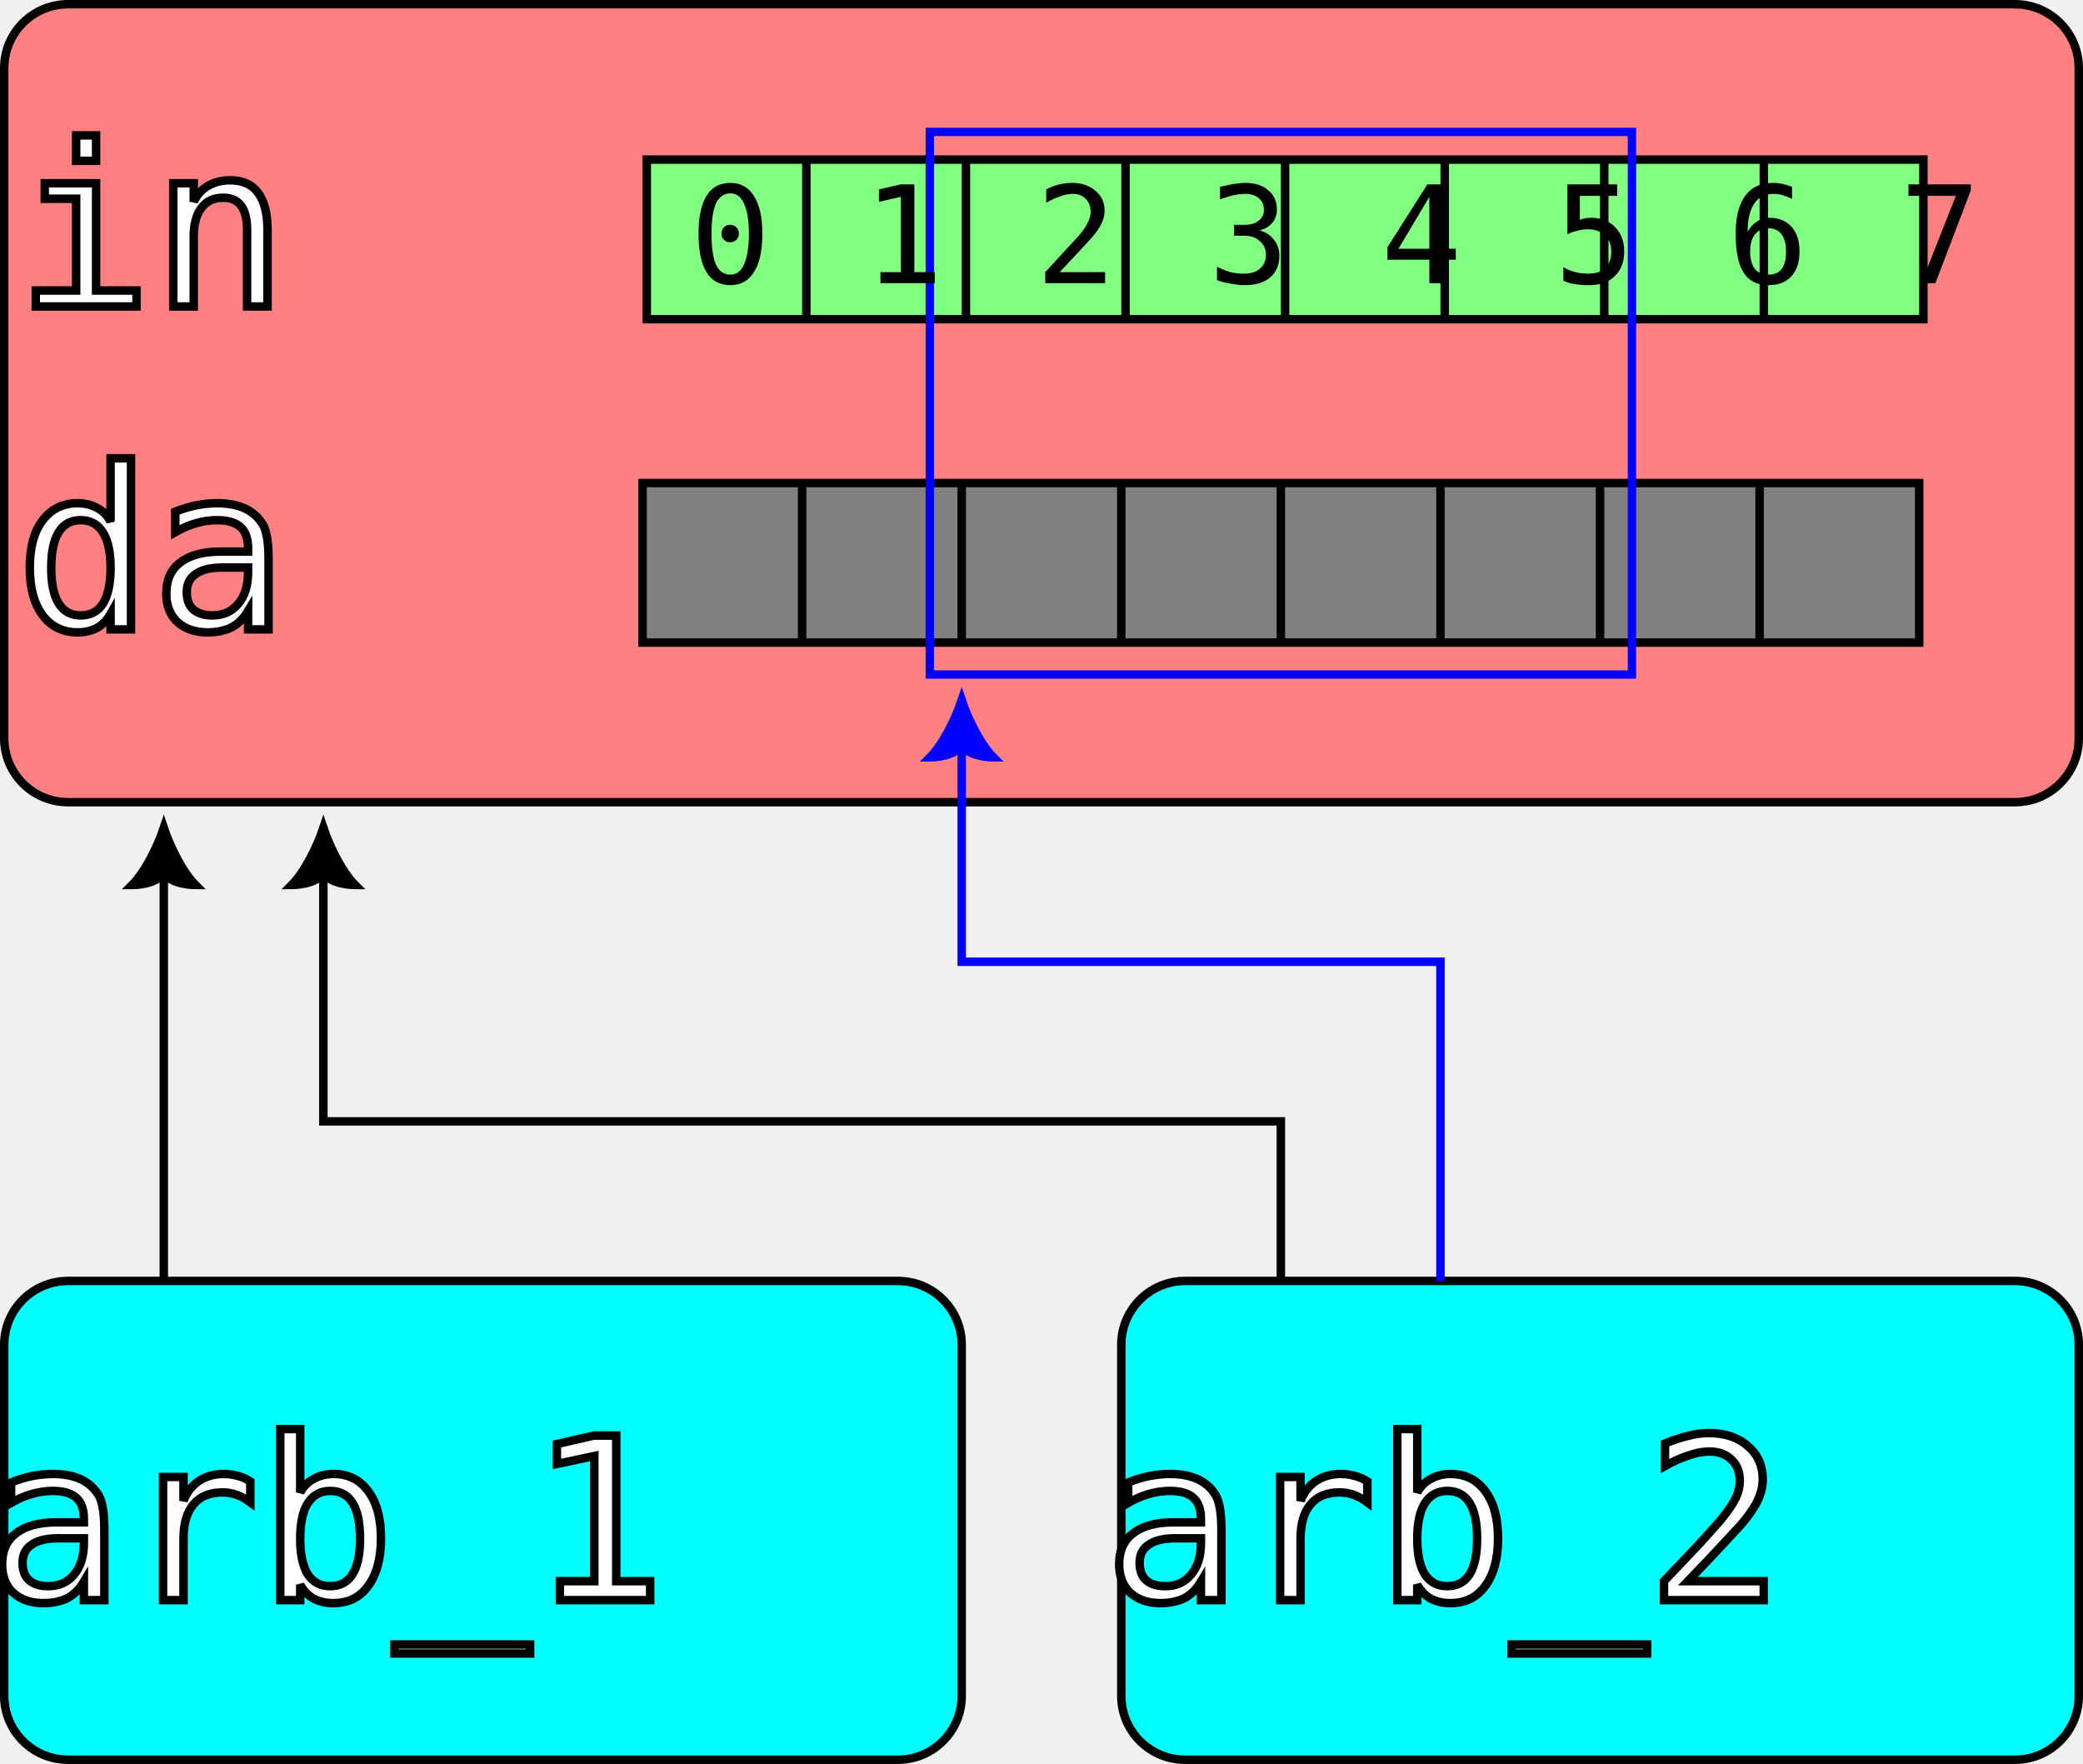
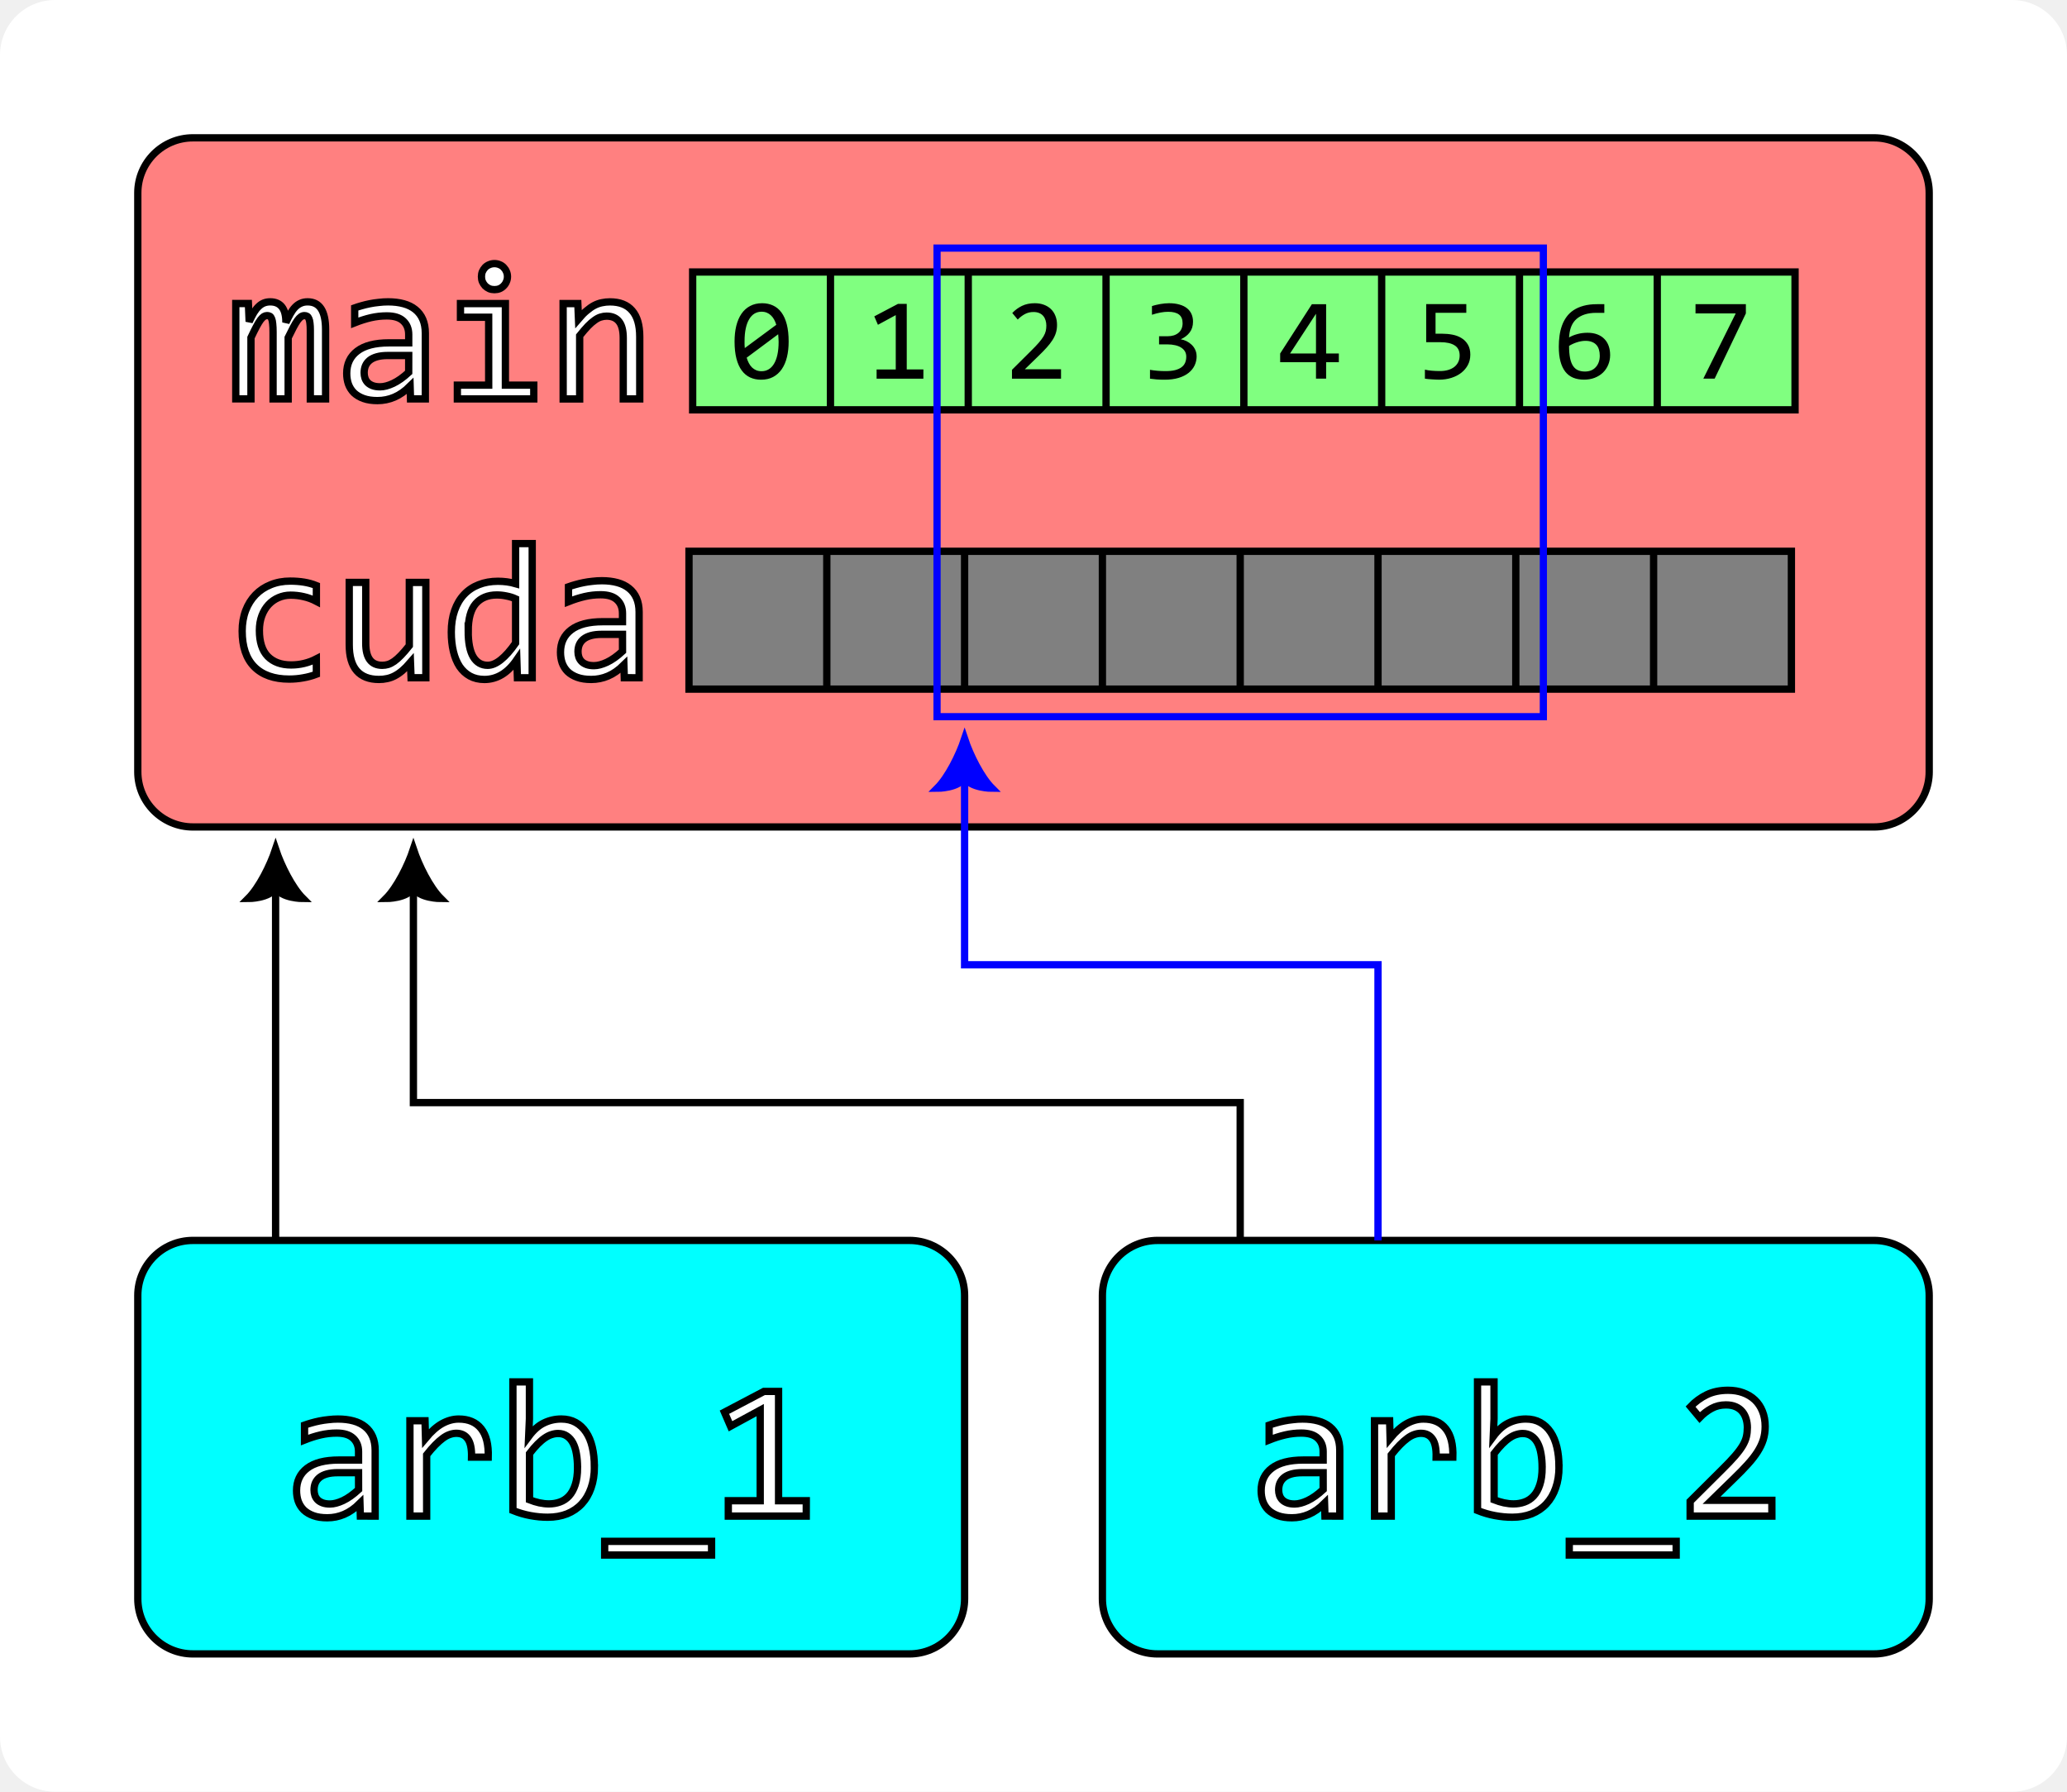
- <svg xmlns="http://www.w3.org/2000/svg" width="65.265mm" height="55.265mm" viewBox="0 0 65.265 55.265" version="1.1" id="svg1">
+ <svg xmlns="http://www.w3.org/2000/svg" width="75mm" height="65mm" viewBox="0 0 75 65" version="1.1" id="svg1">
  <defs id="defs1">
    <marker style="overflow:visible" id="ArrowTriangleStylized" refX="0" refY="0" orient="auto-start-reverse" markerWidth="1.5" markerHeight="1.5" viewBox="0 0 1 1" preserveAspectRatio="xMidYMid">
      <path transform="scale(0.5)" style="fill:context-stroke;fill-rule:evenodd;stroke:context-stroke;stroke-width:1pt" d="m 6,0 c -3,1 -7,3 -9,5 0,0 0,-4 2,-5 -2,-1 -2,-5 -2,-5 2,2 6,4 9,5 z" id="path12" />
    </marker>
    <marker style="overflow:visible" id="ArrowTriangleStylized-8" refX="0" refY="0" orient="auto-start-reverse" markerWidth="1.5" markerHeight="1.5" viewBox="0 0 1 1" preserveAspectRatio="xMidYMid">
      <path transform="scale(0.5)" style="fill:context-stroke;fill-rule:evenodd;stroke:context-stroke;stroke-width:1pt" d="m 6,0 c -3,1 -7,3 -9,5 0,0 0,-4 2,-5 -2,-1 -2,-5 -2,-5 2,2 6,4 9,5 z" id="path12-6" />
    </marker>
    <marker style="overflow:visible" id="ArrowTriangleStylized-8-6" refX="0" refY="0" orient="auto-start-reverse" markerWidth="1.5" markerHeight="1.5" viewBox="0 0 1 1" preserveAspectRatio="xMidYMid">
      <path transform="scale(0.5)" style="fill:context-stroke;fill-rule:evenodd;stroke:context-stroke;stroke-width:1pt" d="m 6,0 c -3,1 -7,3 -9,5 0,0 0,-4 2,-5 -2,-1 -2,-5 -2,-5 2,2 6,4 9,5 z" id="path12-6-3" />
    </marker>
  </defs>
-   <g id="layer1" transform="translate(-14.8675,-139.8675)">
+   <g id="layer1" transform="translate(-10,-135)">
+     <rect style="fill:#ffffff;stroke-width:0.265" id="rect3" width="75" height="65" x="10" y="135" ry="2" />
    <rect style="fill:#00ffff;stroke:#000000;stroke-width:0.265" id="rect1" width="30" height="15" x="15" y="180" ry="2" />
-     <text xml:space="preserve" style="font-size:7.056px;line-height:0.8;font-family:Arial;-inkscape-font-specification:Arial;text-align:center;writing-mode:lr-tb;direction:ltr;text-anchor:middle;fill:#00ffff;stroke:#000000;stroke-width:0.265" x="30" y="190" id="text1">
-       <tspan id="tspan1" style="font-style:normal;font-variant:normal;font-weight:normal;font-stretch:normal;font-family:Consolas;-inkscape-font-specification:Consolas;text-align:center;text-anchor:middle;fill:#ffffff;fill-opacity:1;stroke-width:0.265" x="30" y="190">arb_1</tspan>
-     </text>
+     <path style="font-size:7.056px;line-height:0.8;font-family:Consolas;-inkscape-font-specification:Consolas;text-align:center;text-anchor:middle;fill:#ffffff;stroke:#000000;stroke-width:0.265" d="m 23.075,190 -0.014,-0.465 q -0.282,0.279 -0.575,0.403 -0.289,0.124 -0.61,0.124 -0.296,0 -0.506,-0.076 -0.21,-0.076 -0.348,-0.207 -0.134,-0.134 -0.2,-0.314 -0.062,-0.179 -0.062,-0.389 0,-0.52 0.386,-0.813 0.389,-0.296 1.147,-0.296 h 0.717 v -0.303 q 0,-0.307 -0.196,-0.489 -0.196,-0.186 -0.599,-0.186 -0.293,0 -0.579,0.066 -0.282,0.065 -0.586,0.186 v -0.541 q 0.114,-0.041 0.251,-0.079 0.141,-0.041 0.296,-0.072 0.155,-0.031 0.324,-0.048 0.169,-0.021 0.341,-0.021 0.314,0 0.565,0.069 0.251,0.069 0.424,0.21 0.176,0.141 0.269,0.355 0.093,0.214 0.093,0.503 v 2.384 z m -0.065,-1.574 h -0.761 q -0.224,0 -0.386,0.045 -0.162,0.045 -0.265,0.127 -0.103,0.083 -0.155,0.2 -0.048,0.114 -0.048,0.258 0,0.1 0.031,0.193 0.031,0.09 0.1,0.162 0.069,0.069 0.179,0.11 0.11,0.041 0.269,0.041 0.207,0 0.472,-0.124 0.269,-0.127 0.565,-0.4 z m 1.864,-1.884 h 0.548 l 0.017,0.637 q 0.307,-0.369 0.603,-0.534 0.3,-0.165 0.603,-0.165 0.537,0 0.813,0.348 0.279,0.348 0.258,1.034 h -0.606 q 0.01,-0.455 -0.134,-0.658 -0.141,-0.207 -0.417,-0.207 -0.121,0 -0.245,0.045 -0.121,0.041 -0.251,0.138 -0.127,0.093 -0.272,0.241 -0.145,0.148 -0.31,0.358 v 2.222 h -0.606 z m 6.694,1.667 q 0,0.431 -0.121,0.772 -0.117,0.338 -0.338,0.575 -0.217,0.234 -0.531,0.362 -0.314,0.124 -0.706,0.124 -0.307,0 -0.627,-0.059 -0.32,-0.059 -0.634,-0.186 v -4.665 h 0.599 v 1.34 l -0.028,0.641 q 0.258,-0.348 0.551,-0.489 0.296,-0.145 0.634,-0.145 0.296,0 0.52,0.124 0.224,0.124 0.376,0.351 0.152,0.224 0.227,0.544 0.076,0.317 0.076,0.71 z m -0.613,0.028 q 0,-0.272 -0.041,-0.5 -0.038,-0.227 -0.124,-0.389 -0.086,-0.162 -0.22,-0.251 -0.134,-0.093 -0.32,-0.093 -0.114,0 -0.231,0.038 -0.117,0.034 -0.245,0.121 -0.124,0.083 -0.265,0.224 -0.138,0.138 -0.296,0.345 v 1.678 q 0.176,0.069 0.358,0.11 0.183,0.038 0.348,0.038 0.207,0 0.393,-0.066 0.189,-0.066 0.331,-0.217 0.145,-0.155 0.227,-0.407 0.086,-0.255 0.086,-0.63 z m 4.864,3.176 h -3.879 v -0.496 h 3.879 z m 3.435,-1.412 h -2.828 v -0.558 h 1.158 v -3.287 l -1.078,0.586 -0.22,-0.51 1.433,-0.754 h 0.531 v 3.965 h 1.006 z" id="text1" aria-label="arb_1" />
    <rect style="fill:#00ffff;stroke:#000000;stroke-width:0.265" id="rect1-8" width="30" height="15" x="50" y="180" ry="2" />
-     <text xml:space="preserve" style="font-size:7.056px;line-height:0.8;font-family:Arial;-inkscape-font-specification:Arial;text-align:center;writing-mode:lr-tb;direction:ltr;text-anchor:middle;fill:#00ffff;stroke:#000000;stroke-width:0.265" x="65" y="190" id="text1-2">
-       <tspan id="tspan1-4" style="font-style:normal;font-variant:normal;font-weight:normal;font-stretch:normal;font-family:Consolas;-inkscape-font-specification:Consolas;text-align:center;text-anchor:middle;fill:#ffffff;fill-opacity:1;stroke-width:0.265" x="65" y="190">arb_2</tspan>
-     </text>
+     <path style="font-size:7.056px;line-height:0.8;font-family:Consolas;-inkscape-font-specification:Consolas;text-align:center;text-anchor:middle;fill:#ffffff;stroke:#000000;stroke-width:0.265" d="m 58.075,190 -0.014,-0.465 q -0.282,0.279 -0.575,0.403 -0.289,0.124 -0.61,0.124 -0.296,0 -0.506,-0.076 -0.21,-0.076 -0.348,-0.207 -0.134,-0.134 -0.2,-0.314 -0.062,-0.179 -0.062,-0.389 0,-0.52 0.386,-0.813 0.389,-0.296 1.147,-0.296 H 58.01 v -0.303 q 0,-0.307 -0.196,-0.489 -0.196,-0.186 -0.599,-0.186 -0.293,0 -0.579,0.066 -0.282,0.065 -0.586,0.186 v -0.541 q 0.114,-0.041 0.251,-0.079 0.141,-0.041 0.296,-0.072 0.155,-0.031 0.324,-0.048 0.169,-0.021 0.341,-0.021 0.314,0 0.565,0.069 0.251,0.069 0.424,0.21 0.176,0.141 0.269,0.355 0.093,0.214 0.093,0.503 v 2.384 z m -0.065,-1.574 H 57.249 q -0.224,0 -0.386,0.045 -0.162,0.045 -0.265,0.127 -0.103,0.083 -0.155,0.2 -0.048,0.114 -0.048,0.258 0,0.1 0.031,0.193 0.031,0.09 0.1,0.162 0.069,0.069 0.179,0.11 0.11,0.041 0.269,0.041 0.207,0 0.472,-0.124 0.269,-0.127 0.565,-0.4 z m 1.864,-1.884 h 0.548 l 0.017,0.637 q 0.307,-0.369 0.603,-0.534 0.3,-0.165 0.603,-0.165 0.537,0 0.813,0.348 0.279,0.348 0.258,1.034 h -0.606 q 0.01,-0.455 -0.134,-0.658 -0.141,-0.207 -0.417,-0.207 -0.121,0 -0.245,0.045 -0.121,0.041 -0.251,0.138 -0.127,0.093 -0.272,0.241 -0.145,0.148 -0.31,0.358 v 2.222 h -0.606 z m 6.694,1.667 q 0,0.431 -0.121,0.772 -0.117,0.338 -0.338,0.575 -0.217,0.234 -0.531,0.362 -0.314,0.124 -0.706,0.124 -0.307,0 -0.627,-0.059 -0.32,-0.059 -0.634,-0.186 v -4.665 h 0.599 v 1.34 l -0.028,0.641 q 0.258,-0.348 0.551,-0.489 0.296,-0.145 0.634,-0.145 0.296,0 0.52,0.124 0.224,0.124 0.376,0.351 0.152,0.224 0.227,0.544 0.076,0.317 0.076,0.71 z m -0.613,0.028 q 0,-0.272 -0.041,-0.5 -0.038,-0.227 -0.124,-0.389 -0.086,-0.162 -0.22,-0.251 -0.134,-0.093 -0.32,-0.093 -0.114,0 -0.231,0.038 -0.117,0.034 -0.245,0.121 -0.124,0.083 -0.265,0.224 -0.138,0.138 -0.296,0.345 v 1.678 q 0.176,0.069 0.358,0.11 0.183,0.038 0.348,0.038 0.207,0 0.393,-0.066 0.189,-0.066 0.331,-0.217 0.145,-0.155 0.227,-0.407 0.086,-0.255 0.086,-0.63 z m 4.864,3.176 h -3.879 v -0.496 h 3.879 z m 3.473,-1.412 h -2.966 v -0.537 l 1.164,-1.158 q 0.286,-0.282 0.465,-0.489 0.179,-0.207 0.279,-0.376 0.1,-0.172 0.134,-0.324 0.034,-0.152 0.034,-0.327 0,-0.165 -0.045,-0.314 -0.045,-0.152 -0.138,-0.265 -0.093,-0.114 -0.241,-0.179 -0.148,-0.065 -0.355,-0.065 -0.286,0 -0.52,0.127 -0.234,0.127 -0.431,0.331 l -0.331,-0.396 q 0.255,-0.269 0.586,-0.431 0.334,-0.162 0.775,-0.162 0.3,0 0.544,0.09 0.248,0.09 0.427,0.258 0.179,0.169 0.276,0.413 0.1,0.245 0.1,0.551 0,0.258 -0.069,0.479 -0.069,0.22 -0.21,0.441 -0.138,0.217 -0.351,0.451 -0.21,0.234 -0.5,0.513 l -0.816,0.796 h 2.188 z" id="text1-2" aria-label="arb_2" />
    <rect style="fill:#ff8080;fill-opacity:1;stroke:#000000;stroke-width:0.265" id="rect2" width="65" height="25" x="15" y="140" ry="2" />
    <g id="g9-4" transform="translate(25,15.00001)" style="fill:#808080;fill-opacity:1">
      <path style="fill:#808080;fill-opacity:1;stroke:#000000;stroke-width:0.265" d="m 10,140 h 40 v 5 H 10 Z" id="path2-2" />
      <path style="fill:#808080;fill-opacity:1;stroke:#000000;stroke-width:0.265" d="m 15,140 v 5" id="path3-3" />
      <path style="fill:#808080;fill-opacity:1;stroke:#000000;stroke-width:0.265" d="m 20,140 v 5" id="path4-2" />
      <path style="fill:#808080;fill-opacity:1;stroke:#000000;stroke-width:0.265" d="m 25,140 v 5" id="path5-2" />
      <path style="fill:#808080;fill-opacity:1;stroke:#000000;stroke-width:0.265" d="m 30,140 v 5" id="path6-1" />
      <path style="fill:#808080;fill-opacity:1;stroke:#000000;stroke-width:0.265" d="m 35,140 v 5" id="path7-6" />
      <path style="fill:#808080;fill-opacity:1;stroke:#000000;stroke-width:0.265" d="m 40,140 v 5" id="path8-8" />
      <path style="fill:#808080;fill-opacity:1;stroke:#000000;stroke-width:0.265" d="m 45,140 v 5" id="path9-5" />
    </g>
    <g id="g9" transform="translate(25.1325,4.867514)" style="fill:#80ff80;fill-opacity:1">
      <path style="fill:#80ff80;fill-opacity:1;stroke:#000000;stroke-width:0.265" d="m 10,140 h 40 v 5 H 10 Z" id="path2" />
      <path style="fill:#80ff80;fill-opacity:1;stroke:#000000;stroke-width:0.265" d="m 15,140 v 5" id="path3" />
      <path style="fill:#80ff80;fill-opacity:1;stroke:#000000;stroke-width:0.265" d="m 20,140 v 5" id="path4" />
      <path style="fill:#80ff80;fill-opacity:1;stroke:#000000;stroke-width:0.265" d="m 25,140 v 5" id="path5" />
      <path style="fill:#80ff80;fill-opacity:1;stroke:#000000;stroke-width:0.265" d="m 30,140 v 5" id="path6" />
      <path style="fill:#80ff80;fill-opacity:1;stroke:#000000;stroke-width:0.265" d="m 35,140 v 5" id="path7" />
      <path style="fill:#80ff80;fill-opacity:1;stroke:#000000;stroke-width:0.265" d="m 40,140 v 5" id="path8" />
      <path style="fill:#80ff80;fill-opacity:1;stroke:#000000;stroke-width:0.265" d="m 45,140 v 5" id="path9" />
    </g>
-     <text xml:space="preserve" style="font-style:normal;font-variant:normal;font-weight:normal;font-stretch:normal;font-size:7.056px;line-height:0.8;font-family:Consolas;-inkscape-font-specification:Consolas;text-align:center;writing-mode:lr-tb;direction:ltr;text-anchor:middle;fill:#ffffff;fill-opacity:1;stroke:#000000;stroke-width:0.265" x="26" y="149.471" id="text9">
-       <tspan id="tspan9" style="stroke-width:0.265" x="26" y="149.471">main</tspan>
-     </text>
-     <text xml:space="preserve" style="font-style:normal;font-variant:normal;font-weight:normal;font-stretch:normal;font-size:7.056px;line-height:0.8;font-family:Consolas;-inkscape-font-specification:Consolas;text-align:center;writing-mode:lr-tb;direction:ltr;text-anchor:middle;fill:#ffffff;fill-opacity:1;stroke:#000000;stroke-width:0.265" x="26" y="159.587" id="text10">
-       <tspan id="tspan10" style="stroke-width:0.265" x="26" y="159.587">cuda</tspan>
-     </text>
+     <path style="font-size:7.056px;line-height:0.8;font-family:Consolas;-inkscape-font-specification:Consolas;text-align:center;text-anchor:middle;fill:#ffffff;stroke:#000000;stroke-width:0.265" d="m 21.26,149.471 v -2.484 q 0,-0.162 -0.014,-0.265 -0.01,-0.103 -0.038,-0.162 -0.024,-0.062 -0.065,-0.086 -0.038,-0.024 -0.096,-0.024 -0.069,0 -0.127,0.041 -0.059,0.041 -0.127,0.134 -0.065,0.093 -0.148,0.248 -0.079,0.152 -0.189,0.376 v 2.222 h -0.548 v -2.418 q 0,-0.189 -0.014,-0.307 -0.01,-0.117 -0.038,-0.183 -0.024,-0.066 -0.065,-0.09 -0.041,-0.024 -0.1,-0.024 -0.062,0 -0.117,0.034 -0.055,0.035 -0.124,0.124 -0.065,0.09 -0.148,0.245 -0.083,0.155 -0.196,0.396 v 2.222 h -0.551 v -3.459 h 0.458 l 0.028,0.658 q 0.09,-0.196 0.172,-0.334 0.086,-0.138 0.176,-0.22 0.09,-0.086 0.189,-0.124 0.103,-0.041 0.227,-0.041 0.279,0 0.424,0.183 0.145,0.183 0.145,0.565 0.083,-0.179 0.162,-0.317 0.079,-0.141 0.169,-0.234 0.093,-0.097 0.203,-0.145 0.11,-0.052 0.255,-0.052 0.651,0 0.651,1.003 v 2.518 z m 3.635,0 -0.014,-0.465 q -0.282,0.279 -0.575,0.403 -0.289,0.124 -0.61,0.124 -0.296,0 -0.506,-0.076 -0.21,-0.076 -0.348,-0.207 -0.134,-0.134 -0.2,-0.314 -0.062,-0.179 -0.062,-0.389 0,-0.52 0.386,-0.813 0.389,-0.296 1.147,-0.296 h 0.717 v -0.303 q 0,-0.307 -0.196,-0.489 -0.196,-0.186 -0.599,-0.186 -0.293,0 -0.579,0.065 -0.282,0.066 -0.586,0.186 v -0.541 q 0.114,-0.041 0.251,-0.079 0.141,-0.041 0.296,-0.072 0.155,-0.031 0.324,-0.048 0.169,-0.021 0.341,-0.021 0.314,0 0.565,0.069 0.251,0.069 0.424,0.21 0.176,0.141 0.269,0.355 0.093,0.214 0.093,0.503 v 2.384 z m -0.065,-1.574 H 24.067 q -0.224,0 -0.386,0.045 -0.162,0.045 -0.265,0.127 -0.103,0.083 -0.155,0.2 -0.048,0.114 -0.048,0.258 0,0.1 0.031,0.193 0.031,0.09 0.1,0.162 0.069,0.069 0.179,0.11 0.11,0.041 0.269,0.041 0.207,0 0.472,-0.124 0.269,-0.127 0.565,-0.4 z m 2.901,-1.388 h -1.023 v -0.496 h 1.63 v 2.959 h 1.03 v 0.5 h -2.773 v -0.5 h 1.137 z m 0.21,-1.946 q 0.1,0 0.186,0.038 0.086,0.034 0.148,0.1 0.065,0.066 0.1,0.152 0.038,0.083 0.038,0.183 0,0.097 -0.038,0.183 -0.034,0.086 -0.1,0.152 -0.062,0.066 -0.148,0.103 -0.086,0.034 -0.186,0.034 -0.1,0 -0.186,-0.034 -0.086,-0.038 -0.152,-0.103 -0.062,-0.066 -0.1,-0.152 -0.034,-0.086 -0.034,-0.183 0,-0.1 0.034,-0.183 0.038,-0.086 0.1,-0.152 0.065,-0.066 0.152,-0.1 0.086,-0.038 0.186,-0.038 z m 2.491,1.45 h 0.534 l 0.024,0.558 q 0.152,-0.179 0.293,-0.296 0.141,-0.121 0.276,-0.193 0.138,-0.072 0.279,-0.1 0.141,-0.031 0.293,-0.031 0.534,0 0.806,0.317 0.276,0.314 0.276,0.947 v 2.257 h -0.599 v -2.208 q 0,-0.407 -0.152,-0.599 -0.152,-0.196 -0.451,-0.196 -0.11,0 -0.217,0.034 -0.103,0.031 -0.217,0.114 -0.114,0.079 -0.248,0.217 -0.131,0.138 -0.296,0.345 v 2.294 h -0.599 z" id="text9" aria-label="main" />
+     <path style="font-size:7.056px;line-height:0.8;font-family:Consolas;-inkscape-font-specification:Consolas;text-align:center;text-anchor:middle;fill:#ffffff;stroke:#000000;stroke-width:0.265" d="m 21.48,159.46 q -0.234,0.09 -0.482,0.131 -0.245,0.045 -0.506,0.045 -0.82,0 -1.264,-0.444 -0.441,-0.444 -0.441,-1.299 0,-0.41 0.127,-0.744 0.127,-0.334 0.358,-0.572 0.231,-0.238 0.551,-0.365 0.32,-0.131 0.706,-0.131 0.269,0 0.503,0.038 0.234,0.038 0.448,0.124 v 0.572 q -0.224,-0.117 -0.458,-0.169 -0.231,-0.055 -0.479,-0.055 -0.231,0 -0.438,0.09 -0.203,0.086 -0.358,0.251 -0.155,0.165 -0.245,0.403 -0.09,0.238 -0.09,0.537 0,0.627 0.303,0.941 0.307,0.31 0.847,0.31 0.245,0 0.472,-0.055 0.231,-0.055 0.444,-0.165 z m 3.972,0.127 h -0.537 l -0.021,-0.558 q -0.155,0.179 -0.296,0.3 -0.138,0.117 -0.276,0.189 -0.138,0.072 -0.279,0.1 -0.138,0.031 -0.293,0.031 -0.534,0 -0.806,-0.314 -0.272,-0.314 -0.272,-0.947 v -2.26 h 0.599 v 2.212 q 0,0.796 0.599,0.796 0.11,0 0.214,-0.031 0.107,-0.035 0.22,-0.114 0.117,-0.083 0.248,-0.22 0.134,-0.138 0.3,-0.348 v -2.294 h 0.599 z m 0.923,-1.657 q 0,-0.441 0.121,-0.782 0.121,-0.345 0.341,-0.579 0.224,-0.238 0.534,-0.358 0.314,-0.124 0.696,-0.124 0.165,0 0.324,0.021 0.162,0.021 0.317,0.066 v -1.454 h 0.603 v 4.868 h -0.537 l -0.021,-0.655 q -0.251,0.365 -0.544,0.541 -0.293,0.176 -0.634,0.176 -0.296,0 -0.524,-0.124 -0.224,-0.124 -0.376,-0.348 -0.148,-0.227 -0.224,-0.544 -0.076,-0.317 -0.076,-0.703 z m 0.613,-0.038 q 0,0.627 0.183,0.937 0.186,0.307 0.524,0.307 0.227,0 0.479,-0.203 0.255,-0.203 0.534,-0.603 v -1.605 q -0.148,-0.069 -0.327,-0.103 -0.179,-0.038 -0.355,-0.038 -0.489,0 -0.765,0.317 -0.272,0.317 -0.272,0.992 z m 5.664,1.695 -0.014,-0.465 q -0.282,0.279 -0.575,0.403 -0.289,0.124 -0.61,0.124 -0.296,0 -0.506,-0.076 -0.21,-0.076 -0.348,-0.207 -0.134,-0.134 -0.2,-0.314 -0.062,-0.179 -0.062,-0.389 0,-0.52 0.386,-0.813 0.389,-0.296 1.147,-0.296 h 0.717 v -0.303 q 0,-0.307 -0.196,-0.489 -0.196,-0.186 -0.599,-0.186 -0.293,0 -0.579,0.066 -0.282,0.066 -0.586,0.186 v -0.541 q 0.114,-0.041 0.251,-0.079 0.141,-0.041 0.296,-0.072 0.155,-0.031 0.324,-0.048 0.169,-0.021 0.341,-0.021 0.314,0 0.565,0.069 0.251,0.069 0.424,0.21 0.176,0.141 0.269,0.355 0.093,0.214 0.093,0.503 v 2.384 z m -0.065,-1.574 H 31.826 q -0.224,0 -0.386,0.045 -0.162,0.045 -0.265,0.127 -0.103,0.083 -0.155,0.2 -0.048,0.114 -0.048,0.258 0,0.1 0.031,0.193 0.031,0.09 0.1,0.162 0.069,0.069 0.179,0.11 0.11,0.041 0.269,0.041 0.207,0 0.472,-0.124 0.269,-0.127 0.565,-0.4 z" id="text10" aria-label="cuda" />
    <path style="fill:none;fill-opacity:1;stroke:#000000;stroke-width:0.265;marker-end:url(#ArrowTriangleStylized)" d="M 20,180 V 167" id="path10" />
    <path style="fill:none;fill-opacity:1;stroke:#000000;stroke-width:0.265;stroke-opacity:1;marker-end:url(#ArrowTriangleStylized-8)" d="m 55,180 10e-7,-5 H 25 V 167" id="path10-2" />
    <path style="fill:none;fill-opacity:1;stroke:#0000ff;stroke-width:0.261;stroke-opacity:1" d="m 44,144 v 17 h 22 v -17 z" id="path13" />
    <path style="fill:none;fill-opacity:1;stroke:#0000ff;stroke-width:0.265;stroke-opacity:1;marker-end:url(#ArrowTriangleStylized-8-6)" d="m 60,180 v -10 H 45 V 163" id="path10-2-82" />
-     <text xml:space="preserve" style="font-size:4.233px;line-height:0.8;font-family:Consolas;-inkscape-font-specification:Consolas;text-align:center;letter-spacing:0.159px;writing-mode:lr-tb;direction:ltr;text-anchor:middle;fill:#c0c0c0;stroke:#0000ff;stroke-width:0.265" x="36.471" y="148.739" id="text2">
-       <tspan id="tspan2" style="font-size:4.233px;text-align:start;letter-spacing:0.159px;text-anchor:start;fill:#000000;fill-opacity:1;stroke:none;stroke-width:0.265" x="36.471" y="148.739">0 1 2 3 4 5 6 7</tspan>
-     </text>
+     <path style="font-size:4.233px;line-height:0.8;font-family:Consolas;-inkscape-font-specification:Consolas;letter-spacing:0.159px;stroke-width:0.265" d="m 38.616,147.389 q 0,0.31 -0.062,0.566 -0.062,0.254 -0.188,0.438 -0.126,0.182 -0.314,0.283 -0.186,0.099 -0.438,0.099 -0.217,0 -0.395,-0.081 -0.178,-0.083 -0.304,-0.252 -0.126,-0.17 -0.194,-0.432 -0.068,-0.263 -0.068,-0.622 0,-0.31 0.062,-0.566 0.064,-0.256 0.188,-0.438 0.126,-0.184 0.314,-0.283 0.188,-0.101 0.438,-0.101 0.217,0 0.395,0.083 0.178,0.081 0.304,0.252 0.126,0.169 0.194,0.432 0.068,0.263 0.068,0.622 z m -0.364,0.012 q 0,-0.07 -0.006,-0.139 -0.004,-0.07 -0.01,-0.136 l -1.143,0.85 q 0.031,0.107 0.079,0.198 0.048,0.091 0.114,0.157 0.068,0.064 0.153,0.101 0.087,0.035 0.196,0.035 0.141,0 0.254,-0.068 0.116,-0.068 0.196,-0.203 0.081,-0.134 0.124,-0.333 0.043,-0.201 0.043,-0.463 z m -1.236,-0.025 q 0,0.064 0,0.128 0.002,0.064 0.008,0.124 l 1.143,-0.845 q -0.031,-0.105 -0.079,-0.192 -0.048,-0.087 -0.114,-0.149 -0.066,-0.064 -0.151,-0.099 -0.085,-0.035 -0.19,-0.035 -0.141,0 -0.256,0.068 -0.114,0.068 -0.194,0.205 -0.081,0.134 -0.124,0.335 -0.043,0.198 -0.043,0.461 z m 6.488,1.362 H 41.807 V 148.404 h 0.695 v -1.972 l -0.647,0.351 -0.132,-0.306 0.86,-0.453 h 0.318 v 2.379 h 0.604 z m 4.995,0 h -1.78 v -0.322 l 0.699,-0.695 q 0.172,-0.17 0.279,-0.294 0.107,-0.124 0.167,-0.225 0.06,-0.103 0.081,-0.194 0.021,-0.091 0.021,-0.196 0,-0.099 -0.027,-0.188 -0.027,-0.091 -0.083,-0.159 -0.056,-0.068 -0.145,-0.107 -0.089,-0.039 -0.213,-0.039 -0.172,0 -0.312,0.076 -0.141,0.076 -0.258,0.198 l -0.198,-0.238 q 0.153,-0.161 0.351,-0.258 0.201,-0.097 0.465,-0.097 0.18,0 0.327,0.054 0.149,0.054 0.256,0.155 0.107,0.101 0.165,0.248 0.06,0.147 0.06,0.331 0,0.155 -0.041,0.287 -0.041,0.132 -0.126,0.265 -0.083,0.13 -0.211,0.271 -0.126,0.141 -0.3,0.308 l -0.49,0.477 h 1.313 z m 4.921,-0.821 q 0,0.178 -0.072,0.335 -0.072,0.155 -0.217,0.273 -0.145,0.116 -0.364,0.184 -0.219,0.066 -0.511,0.066 -0.161,0 -0.289,-0.01 -0.128,-0.01 -0.24,-0.027 v -0.322 q 0.128,0.023 0.271,0.035 0.143,0.012 0.291,0.012 0.203,0 0.345,-0.035 0.145,-0.037 0.236,-0.105 0.091,-0.068 0.132,-0.165 0.041,-0.097 0.041,-0.219 0,-0.112 -0.05,-0.194 -0.05,-0.083 -0.141,-0.139 -0.089,-0.056 -0.215,-0.083 -0.124,-0.029 -0.273,-0.029 h -0.308 v -0.296 h 0.312 q 0.122,0 0.221,-0.031 0.101,-0.033 0.172,-0.093 0.072,-0.06 0.11,-0.147 0.039,-0.089 0.039,-0.201 0,-0.217 -0.132,-0.316 -0.132,-0.099 -0.389,-0.099 -0.136,0 -0.281,0.027 -0.145,0.027 -0.31,0.081 v -0.314 q 0.07,-0.025 0.149,-0.043 0.081,-0.021 0.159,-0.033 0.081,-0.015 0.159,-0.021 0.079,-0.008 0.151,-0.008 0.215,0 0.378,0.048 0.163,0.045 0.273,0.132 0.11,0.087 0.165,0.211 0.056,0.124 0.056,0.279 0,0.232 -0.12,0.389 -0.118,0.157 -0.325,0.25 0.105,0.017 0.207,0.066 0.103,0.05 0.184,0.128 0.083,0.076 0.132,0.182 0.052,0.105 0.052,0.234 z m 5.159,0.223 h -0.461 v 0.597 h -0.368 v -0.597 h -1.3 v -0.316 l 1.151,-1.788 h 0.517 v 1.788 h 0.461 z m -0.829,-1.757 -0.941,1.441 h 0.941 z m 5.599,1.49 q 0,0.201 -0.087,0.366 -0.087,0.165 -0.24,0.285 -0.151,0.118 -0.358,0.184 -0.207,0.066 -0.446,0.066 -0.06,0 -0.13,-0.004 -0.068,-0.002 -0.136,-0.008 -0.068,-0.004 -0.134,-0.01 -0.064,-0.006 -0.116,-0.015 v -0.327 q 0.112,0.027 0.254,0.039 0.145,0.012 0.291,0.012 0.165,0 0.298,-0.039 0.132,-0.039 0.225,-0.112 0.093,-0.074 0.143,-0.178 0.05,-0.105 0.05,-0.236 0,-0.252 -0.182,-0.366 -0.18,-0.116 -0.519,-0.116 h -0.513 v -1.381 h 1.455 v 0.314 h -1.116 v 0.759 h 0.236 q 0.194,0 0.378,0.035 0.184,0.035 0.327,0.124 0.145,0.087 0.232,0.236 0.089,0.147 0.089,0.37 z m 5.074,0.008 q 0,0.186 -0.068,0.349 -0.066,0.163 -0.19,0.285 -0.124,0.12 -0.3,0.19 -0.174,0.068 -0.387,0.068 -0.223,0 -0.395,-0.07 -0.172,-0.072 -0.287,-0.219 -0.116,-0.149 -0.176,-0.374 -0.06,-0.225 -0.06,-0.533 0,-0.207 0.027,-0.401 0.027,-0.194 0.089,-0.366 0.062,-0.172 0.165,-0.314 0.103,-0.143 0.256,-0.244 0.155,-0.103 0.364,-0.159 0.209,-0.058 0.484,-0.058 h 0.267 v 0.314 h -0.289 q -0.242,0 -0.42,0.058 -0.178,0.058 -0.298,0.163 -0.12,0.105 -0.184,0.254 -0.064,0.149 -0.081,0.333 l -0.008,0.085 q 0.13,-0.076 0.3,-0.122 0.172,-0.048 0.37,-0.048 0.205,0 0.358,0.06 0.155,0.06 0.256,0.167 0.103,0.105 0.155,0.254 0.052,0.149 0.052,0.327 z m -0.376,0.023 q 0,-0.124 -0.031,-0.223 -0.029,-0.101 -0.093,-0.17 -0.064,-0.07 -0.163,-0.107 -0.097,-0.039 -0.234,-0.039 -0.079,0 -0.159,0.015 -0.081,0.015 -0.159,0.041 -0.076,0.025 -0.147,0.058 -0.07,0.033 -0.128,0.07 0,0.267 0.037,0.446 0.037,0.178 0.11,0.285 0.074,0.107 0.182,0.153 0.107,0.045 0.248,0.045 0.118,0 0.215,-0.037 0.099,-0.039 0.169,-0.114 0.072,-0.074 0.112,-0.18 0.041,-0.107 0.041,-0.244 z m 5.301,-1.534 -1.133,2.367 h -0.411 l 1.176,-2.367 h -1.459 v -0.335 h 1.827 z" id="text2" aria-label="0 1 2 3 4 5 6 7" />
  </g>
</svg>
